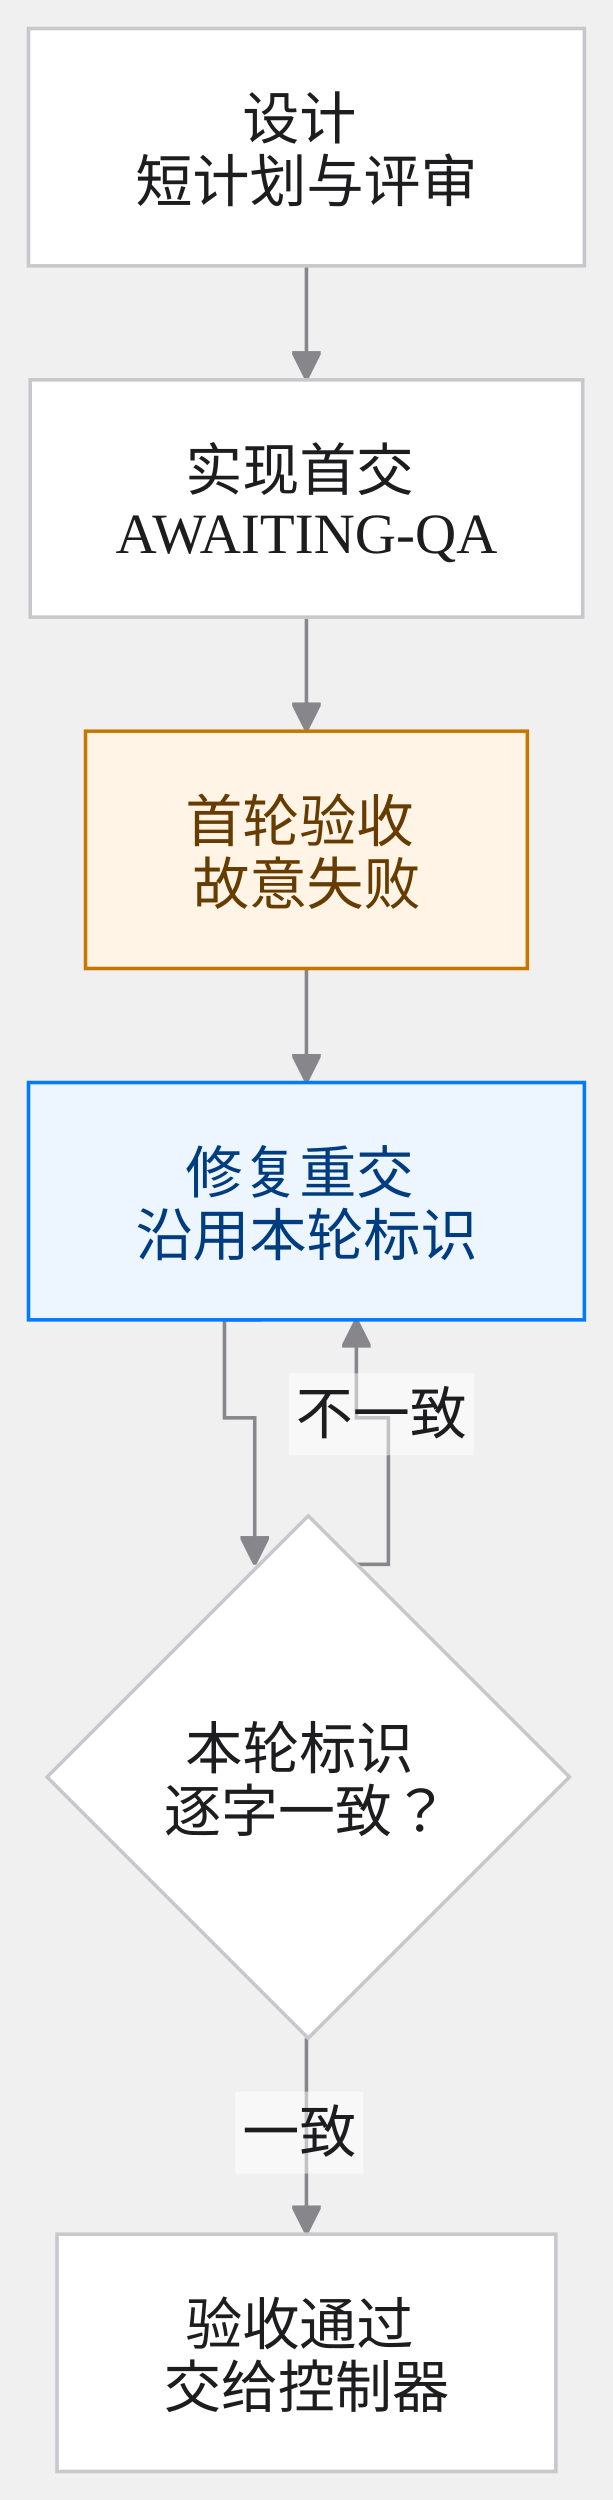
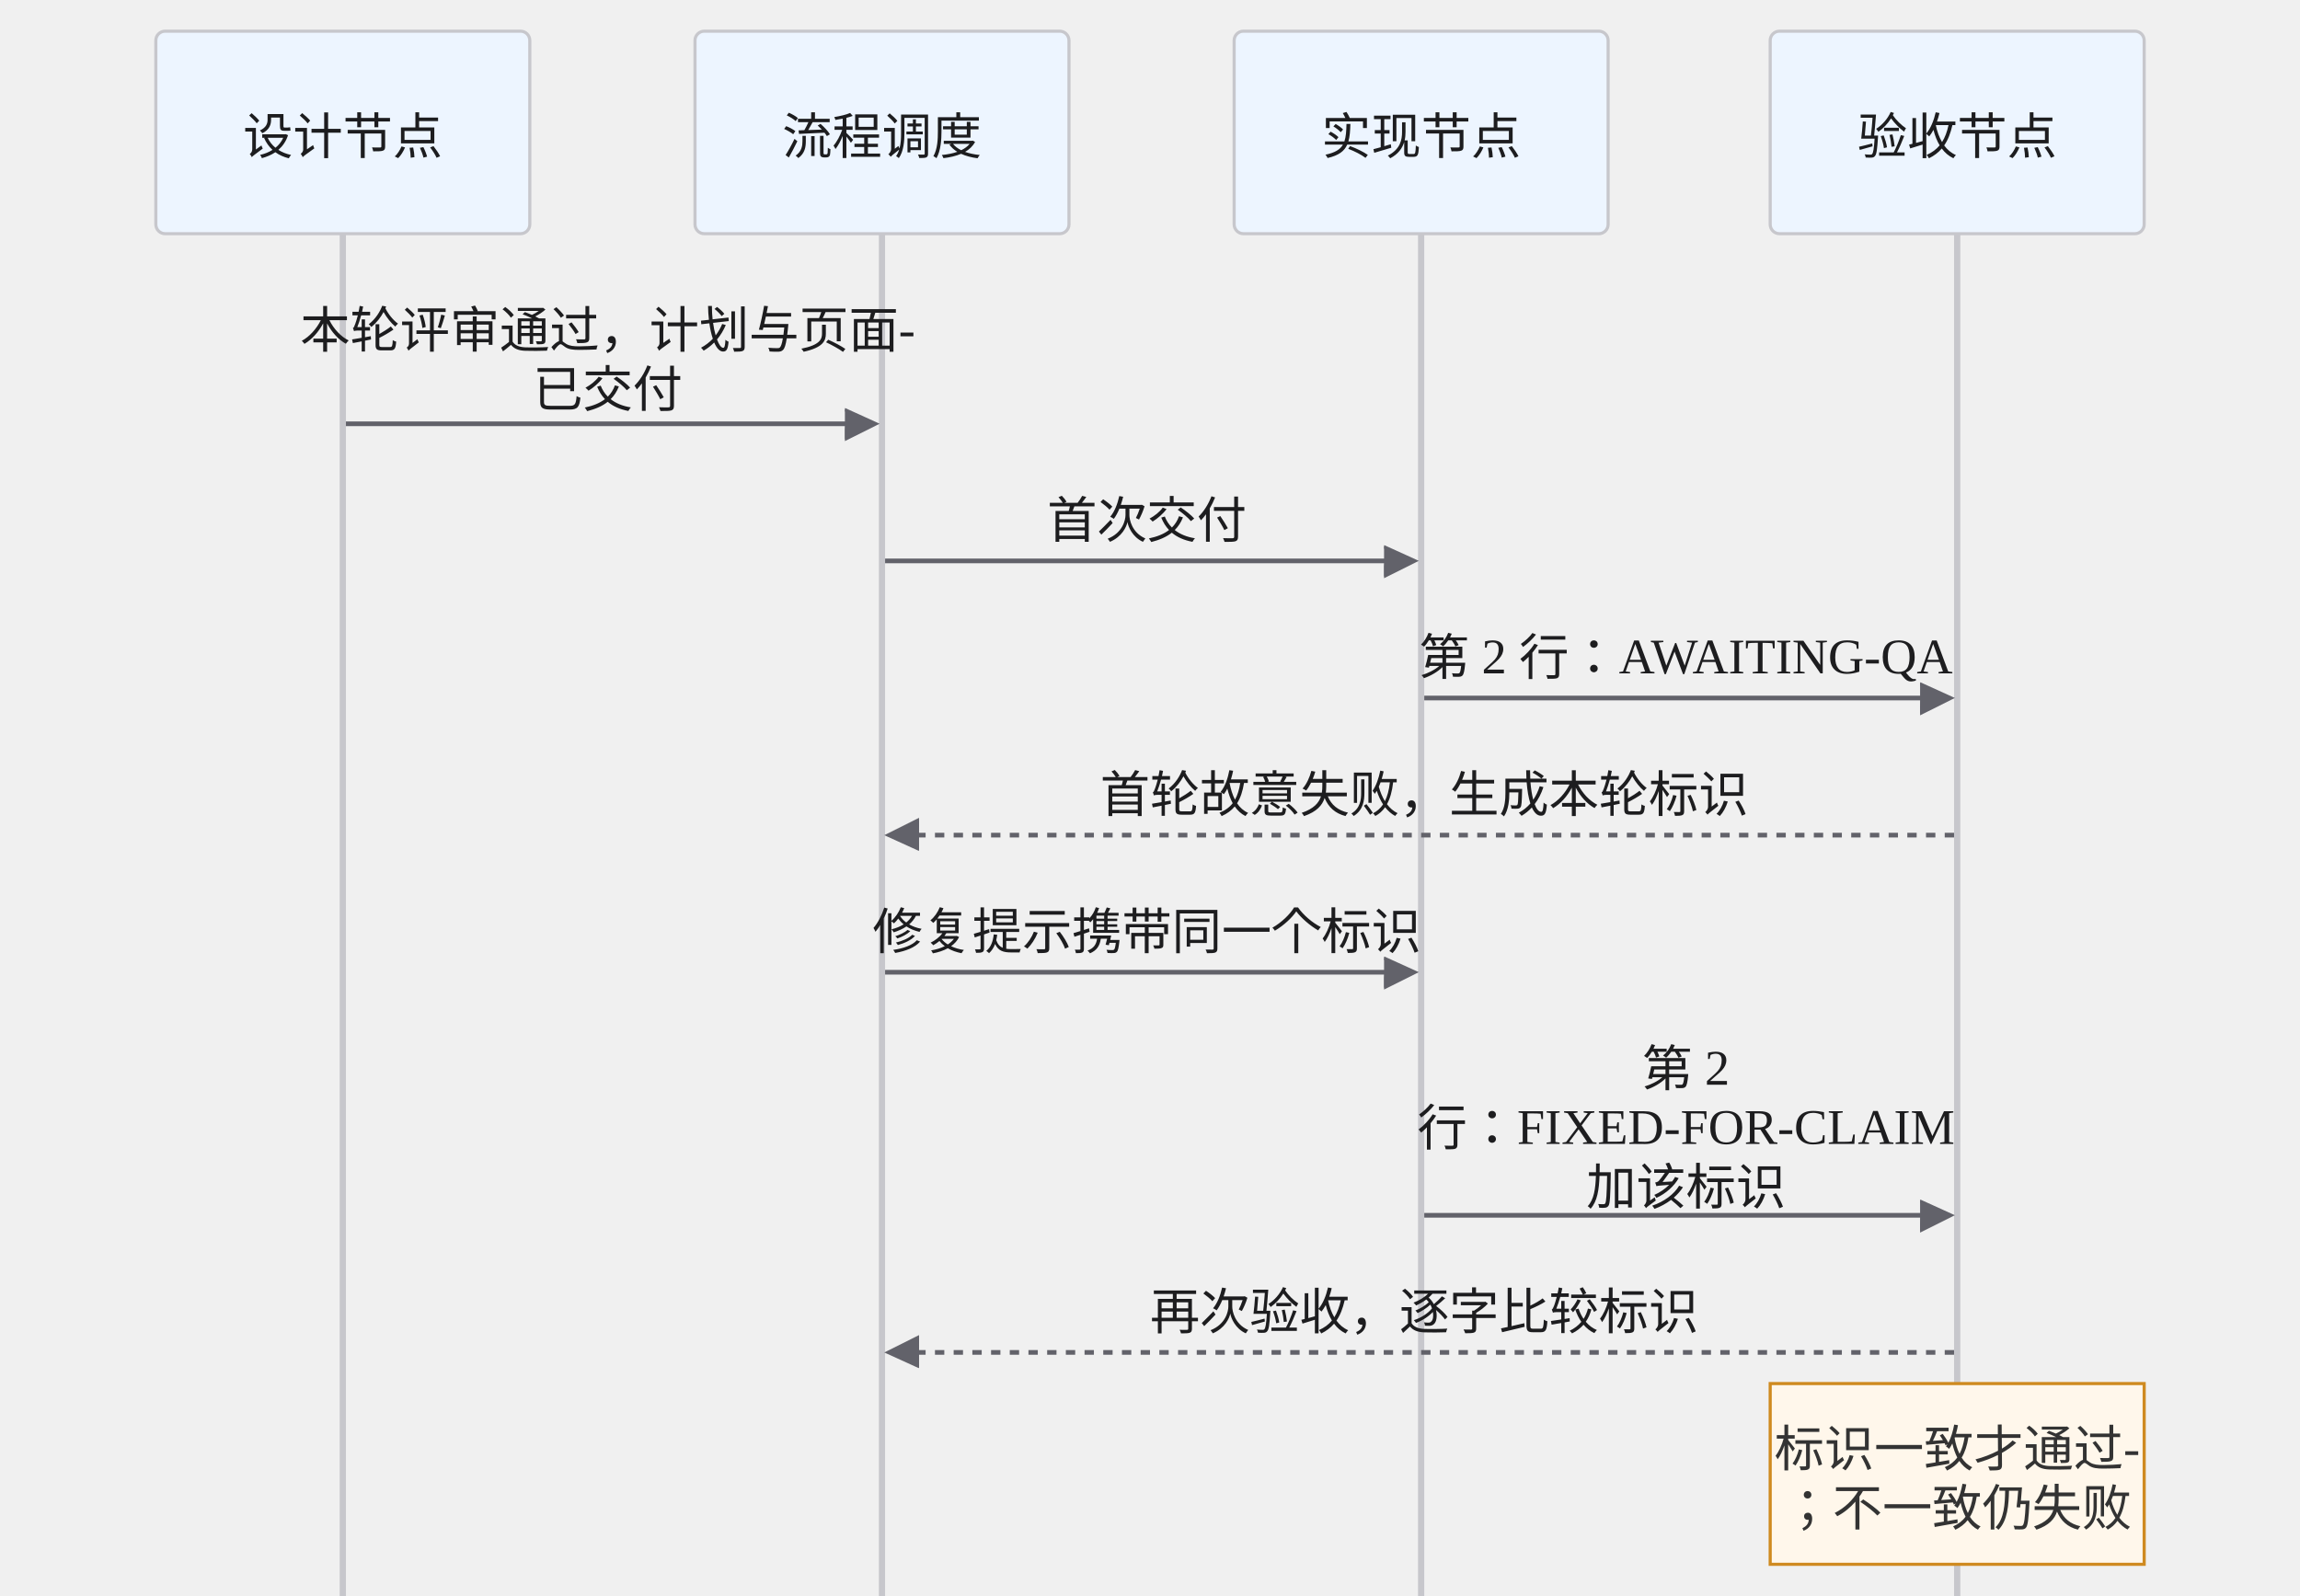
- <svg xmlns="http://www.w3.org/2000/svg" id="FLY-3227-d1" width="100%" class="flowchart" style="max-width: 172px; background-color: white;" viewBox="0 0 172 701.6" role="img" aria-labelledby="FLY-3227-d1-title FLY-3227-d1-desc">
-   <style>#FLY-3227-d1{font-size:16px;fill:#1d1d1f;}@keyframes edge-animation-frame{from{stroke-dashoffset:0;}}@keyframes dash{to{stroke-dashoffset:0;}}#FLY-3227-d1 .edge-animation-slow{stroke-dasharray:9,5!important;stroke-dashoffset:900;animation:dash 50s linear infinite;stroke-linecap:round;}#FLY-3227-d1 .edge-animation-fast{stroke-dasharray:9,5!important;stroke-dashoffset:900;animation:dash 20s linear infinite;stroke-linecap:round;}#FLY-3227-d1 .error-icon{fill:hsl(180, 0%, 100%);}#FLY-3227-d1 .error-text{fill:rgb(0, 0, 0);stroke:rgb(0, 0, 0);}#FLY-3227-d1 .edge-thickness-normal{stroke-width:1px;}#FLY-3227-d1 .edge-thickness-thick{stroke-width:3.5px;}#FLY-3227-d1 .edge-pattern-solid{stroke-dasharray:0;}#FLY-3227-d1 .edge-thickness-invisible{stroke-width:0;fill:none;}#FLY-3227-d1 .edge-pattern-dashed{stroke-dasharray:3;}#FLY-3227-d1 .edge-pattern-dotted{stroke-dasharray:2;}#FLY-3227-d1 .marker{fill:#86868b;stroke:#86868b;}#FLY-3227-d1 .marker.cross{stroke:#86868b;}#FLY-3227-d1 svg{font-size:16px;}#FLY-3227-d1 p{margin:0;}#FLY-3227-d1 .label{color:#1d1d1f;}#FLY-3227-d1 .cluster-label text{fill:rgb(0, 0, 0);}#FLY-3227-d1 .cluster-label span{color:rgb(0, 0, 0);}#FLY-3227-d1 .cluster-label span p{background-color:transparent;}#FLY-3227-d1 .label text,#FLY-3227-d1 span{fill:#1d1d1f;color:#1d1d1f;}#FLY-3227-d1 .node rect,#FLY-3227-d1 .node circle,#FLY-3227-d1 .node ellipse,#FLY-3227-d1 .node polygon,#FLY-3227-d1 .node path{fill:#ffffff;stroke:#c7c7cc;stroke-width:1px;}#FLY-3227-d1 .rough-node .label text,#FLY-3227-d1 .node .label text,#FLY-3227-d1 .image-shape .label,#FLY-3227-d1 .icon-shape .label{text-anchor:middle;}#FLY-3227-d1 .node .katex path{fill:#000;stroke:#000;stroke-width:1px;}#FLY-3227-d1 .rough-node .label,#FLY-3227-d1 .node .label,#FLY-3227-d1 .image-shape .label,#FLY-3227-d1 .icon-shape .label{text-align:center;}#FLY-3227-d1 .node.clickable{cursor:pointer;}#FLY-3227-d1 .root .anchor path{fill:#86868b!important;stroke-width:0;stroke:#86868b;}#FLY-3227-d1 .arrowheadPath{fill:#000000;}#FLY-3227-d1 .edgePath .path{stroke:#86868b;stroke-width:2.0px;}#FLY-3227-d1 .flowchart-link{stroke:#86868b;fill:none;}#FLY-3227-d1 .edgeLabel{background-color:hsl(-120, 0%, 100%);text-align:center;}#FLY-3227-d1 .edgeLabel p{background-color:hsl(-120, 0%, 100%);}#FLY-3227-d1 .edgeLabel rect{opacity:0.5;background-color:hsl(-120, 0%, 100%);fill:hsl(-120, 0%, 100%);}#FLY-3227-d1 .labelBkg{background-color:rgba(255, 255, 255, 0.5);}#FLY-3227-d1 .cluster rect{fill:hsl(180, 0%, 100%);stroke:hsl(180, 0%, 90%);stroke-width:1px;}#FLY-3227-d1 .cluster text{fill:rgb(0, 0, 0);}#FLY-3227-d1 .cluster span{color:rgb(0, 0, 0);}#FLY-3227-d1 div.mermaidTooltip{position:absolute;text-align:center;max-width:200px;padding:2px;font-size:12px;background:hsl(180, 0%, 100%);border:1px solid hsl(180, 0%, 90%);border-radius:2px;pointer-events:none;z-index:100;}#FLY-3227-d1 .flowchartTitleText{text-anchor:middle;font-size:18px;fill:#1d1d1f;}#FLY-3227-d1 rect.text{fill:none;stroke-width:0;}#FLY-3227-d1 .icon-shape,#FLY-3227-d1 .image-shape{background-color:hsl(-120, 0%, 100%);text-align:center;}#FLY-3227-d1 .icon-shape p,#FLY-3227-d1 .image-shape p{background-color:hsl(-120, 0%, 100%);padding:2px;}#FLY-3227-d1 .icon-shape rect,#FLY-3227-d1 .image-shape rect{opacity:0.5;background-color:hsl(-120, 0%, 100%);fill:hsl(-120, 0%, 100%);}#FLY-3227-d1 .label-icon{display:inline-block;height:1em;overflow:visible;vertical-align:-0.125em;}#FLY-3227-d1 .node .label-icon path{fill:currentColor;stroke:revert;stroke-width:revert;}#FLY-3227-d1 :root{--mermaid-font-family:"trebuchet ms",verdana,arial,sans-serif;}#FLY-3227-d1 .expected rect{fill:#fff4e5!important;stroke:#c77700!important;color:#663c00!important;}#FLY-3227-d1 .expected polygon{fill:#fff4e5!important;stroke:#c77700!important;color:#663c00!important;}#FLY-3227-d1 .expected ellipse{fill:#fff4e5!important;stroke:#c77700!important;color:#663c00!important;}#FLY-3227-d1 .expected circle{fill:#fff4e5!important;stroke:#c77700!important;color:#663c00!important;}#FLY-3227-d1 .expected path{fill:#fff4e5!important;stroke:#c77700!important;color:#663c00!important;}#FLY-3227-d1 .expected tspan{fill:#663c00!important;}#FLY-3227-d1 .repair rect{fill:#edf5ff!important;stroke:#007aff!important;color:#003d80!important;}#FLY-3227-d1 .repair polygon{fill:#edf5ff!important;stroke:#007aff!important;color:#003d80!important;}#FLY-3227-d1 .repair ellipse{fill:#edf5ff!important;stroke:#007aff!important;color:#003d80!important;}#FLY-3227-d1 .repair circle{fill:#edf5ff!important;stroke:#007aff!important;color:#003d80!important;}#FLY-3227-d1 .repair path{fill:#edf5ff!important;stroke:#007aff!important;color:#003d80!important;}#FLY-3227-d1 .repair tspan{fill:#003d80!important;}</style>
+ <svg xmlns="http://www.w3.org/2000/svg" role="img" aria-labelledby="FLY-3227-d1-title FLY-3227-d1-desc" id="FLY-3227-d1" width="100%" style="max-width: 738px; background-color: white;" viewBox="-50 -10 738 512">
  <g>
-     <marker id="FLY-3227-d1_flowchart-v2-pointEnd" class="marker flowchart-v2" viewBox="0 0 10 10" refX="5" refY="5" markerUnits="userSpaceOnUse" markerWidth="8" markerHeight="8" orient="auto">
-       <path d="M 0 0 L 10 5 L 0 10 z" class="arrowMarkerPath" style="stroke-width: 1; stroke-dasharray: 1, 0;" />
-     </marker>
-     <marker id="FLY-3227-d1_flowchart-v2-pointStart" class="marker flowchart-v2" viewBox="0 0 10 10" refX="4.5" refY="5" markerUnits="userSpaceOnUse" markerWidth="8" markerHeight="8" orient="auto">
-       <path d="M 0 5 L 10 10 L 10 0 z" class="arrowMarkerPath" style="stroke-width: 1; stroke-dasharray: 1, 0;" />
-     </marker>
-     <marker id="FLY-3227-d1_flowchart-v2-circleEnd" class="marker flowchart-v2" viewBox="0 0 10 10" refX="11" refY="5" markerUnits="userSpaceOnUse" markerWidth="11" markerHeight="11" orient="auto">
-       <circle cx="5" cy="5" r="5" class="arrowMarkerPath" style="stroke-width: 1; stroke-dasharray: 1, 0;" />
-     </marker>
-     <marker id="FLY-3227-d1_flowchart-v2-circleStart" class="marker flowchart-v2" viewBox="0 0 10 10" refX="-1" refY="5" markerUnits="userSpaceOnUse" markerWidth="11" markerHeight="11" orient="auto">
-       <circle cx="5" cy="5" r="5" class="arrowMarkerPath" style="stroke-width: 1; stroke-dasharray: 1, 0;" />
-     </marker>
-     <marker id="FLY-3227-d1_flowchart-v2-crossEnd" class="marker cross flowchart-v2" viewBox="0 0 11 11" refX="12" refY="5.2" markerUnits="userSpaceOnUse" markerWidth="11" markerHeight="11" orient="auto">
-       <path d="M 1,1 l 9,9 M 10,1 l -9,9" class="arrowMarkerPath" style="stroke-width: 2; stroke-dasharray: 1, 0;" />
-     </marker>
-     <marker id="FLY-3227-d1_flowchart-v2-crossStart" class="marker cross flowchart-v2" viewBox="0 0 11 11" refX="-1" refY="5.2" markerUnits="userSpaceOnUse" markerWidth="11" markerHeight="11" orient="auto">
-       <path d="M 1,1 l 9,9 M 10,1 l -9,9" class="arrowMarkerPath" style="stroke-width: 2; stroke-dasharray: 1, 0;" />
-     </marker>
-     <g class="root">
-       <g class="clusters" />
-       <g class="edgePaths">
-         <path d="M86,74.6L86,74.6L86,90.6L86,90.6L86,102.6" id="L_D_I_0" class="edge-thickness-normal edge-pattern-solid edge-thickness-normal edge-pattern-solid flowchart-link" style=";" data-edge="true" data-et="edge" data-id="L_D_I_0" data-points="W3sieCI6ODYsInkiOjc0LjU5OTk5ODQ3NDEyMTF9LHsieCI6ODYsInkiOjkwLjU5OTk5ODQ3NDEyMTF9LHsieCI6ODYsInkiOjEwNi41OTk5OTg0NzQxMjExfV0=" marker-end="url(#FLY-3227-d1_flowchart-v2-pointEnd)" />
-         <path d="M86,173.2L86,173.2L86,189.2L86,189.2L86,201.2" id="L_I_Q_0" class="edge-thickness-normal edge-pattern-solid edge-thickness-normal edge-pattern-solid flowchart-link" style=";" data-edge="true" data-et="edge" data-id="L_I_Q_0" data-points="W3sieCI6ODYsInkiOjE3My4xOTk5OTY5NDgyNDIyfSx7IngiOjg2LCJ5IjoxODkuMTk5OTk2OTQ4MjQyMn0seyJ4Ijo4NiwieSI6MjA1LjE5OTk5Njk0ODI0MjJ9XQ==" marker-end="url(#FLY-3227-d1_flowchart-v2-pointEnd)" />
-         <path d="M86,271.8L86,271.8L86,287.8L86,287.8L86,299.8" id="L_Q_F_0" class="edge-thickness-normal edge-pattern-solid edge-thickness-normal edge-pattern-solid flowchart-link" style=";" data-edge="true" data-et="edge" data-id="L_Q_F_0" data-points="W3sieCI6ODYsInkiOjI3MS43OTk5OTU0MjIzNjMzfSx7IngiOjg2LCJ5IjoyODcuNzk5OTk1NDIyMzYzM30seyJ4Ijo4NiwieSI6MzAzLjc5OTk5NTQyMjM2MzN9XQ==" marker-end="url(#FLY-3227-d1_flowchart-v2-pointEnd)" />
-         <path d="M73.403,370.4L63,370.4L63,397.9L71.492,397.9L71.492,435.118" id="L_F_R_0" class="edge-thickness-normal edge-pattern-solid edge-thickness-normal edge-pattern-solid flowchart-link" style=";" data-edge="true" data-et="edge" data-id="L_F_R_0" data-points="W3sieCI6NzMuNDAyOTYwNjU2ODU1NzQsInkiOjM3MC4zOTk5OTM4OTY0ODQ0fSx7IngiOjYzLCJ5IjozOTcuODk5OTkzODk2NDg0NH0seyJ4Ijo3Mi4zODIwNjc2MjAwOTg1NywieSI6NDM5LjAxNzkyNjI3NjM4NTh9XQ==" marker-end="url(#FLY-3227-d1_flowchart-v2-pointEnd)" />
-         <path d="M86,572L86,572L86,599.5L86,599.5L86,623" id="L_R_G_0" class="edge-thickness-normal edge-pattern-solid edge-thickness-normal edge-pattern-solid flowchart-link" style=";" data-edge="true" data-et="edge" data-id="L_R_G_0" data-points="W3sieCI6ODYsInkiOjU3Mn0seyJ4Ijo4NiwieSI6NTk5LjV9LHsieCI6ODYsInkiOjYyN31d" marker-end="url(#FLY-3227-d1_flowchart-v2-pointEnd)" />
-         <path d="M99.618,439.018L109,439.018L109,397.9L100.012,397.9L100.012,374.141" id="L_R_F_0" class="edge-thickness-normal edge-pattern-solid edge-thickness-normal edge-pattern-solid flowchart-link" style=";" data-edge="true" data-et="edge" data-id="L_R_F_0" data-points="W3sieCI6OTkuNjE3OTMyMzc5OTAxNDMsInkiOjQzOS4wMTc5MjYyNzYzODU4fSx7IngiOjEwOSwieSI6Mzk3Ljg5OTk5Mzg5NjQ4NDR9LHsieCI6OTguNTk3MDM5MzQzMTQ0MjYsInkiOjM3MC4zOTk5OTM4OTY0ODQ0fV0=" marker-end="url(#FLY-3227-d1_flowchart-v2-pointEnd)" />
-       </g>
-       <g class="edgeLabels">
-         <g>
-           <rect class="background" style="stroke: none" />
-         </g>
-         <g>
-           <rect class="background" style="stroke: none" />
-         </g>
-         <g>
-           <rect class="background" style="stroke: none" />
-         </g>
-         <g>
-           <rect class="background" style="stroke: none" />
-         </g>
-         <g class="edgeLabel">
-           <g class="label" data-id="L_D_I_0" transform="translate(0, 0)">
-             <text y="-10.1">
-               <tspan class="text-outer-tspan" x="0" y="-0.1em" dy="1.1em" />
-             </text>
-           </g>
-         </g>
-         <g class="edgeLabel">
-           <g class="label" data-id="L_I_Q_0" transform="translate(0, 0)">
-             <text y="-10.1">
-               <tspan class="text-outer-tspan" x="0" y="-0.1em" dy="1.1em" />
-             </text>
-           </g>
-         </g>
-         <g class="edgeLabel">
-           <g class="label" data-id="L_Q_F_0" transform="translate(0, 0)">
-             <text y="-10.1">
-               <tspan class="text-outer-tspan" x="0" y="-0.1em" dy="1.1em" />
-             </text>
-           </g>
-         </g>
-         <g class="edgeLabel">
-           <g class="label" data-id="L_F_R_0" transform="translate(0, 0)">
-             <text y="-10.1">
-               <tspan class="text-outer-tspan" x="0" y="-0.1em" dy="1.1em" />
-             </text>
-           </g>
-         </g>
-         <g class="edgeLabel" transform="translate(86, 599.5)">
-           <g class="label" data-id="L_R_G_0" transform="translate(-18, -11.5)">
-             <g>
-               <rect class="background" style="" x="-2" y="-1" width="36" height="23" />
-               <text y="-10.1" style="">
-                 <tspan class="text-outer-tspan" x="0" y="-0.1em" dy="1.1em">
-                   <tspan font-style="normal" class="text-inner-tspan" font-weight="normal">一致</tspan>
-                 </tspan>
-               </text>
-             </g>
-           </g>
-         </g>
-         <g class="edgeLabel" transform="translate(109, 397.9)">
-           <g class="label" data-id="L_R_F_0" transform="translate(-26, -11.5)">
-             <g>
-               <rect class="background" style="" x="-2" y="-1" width="52" height="23" />
-               <text y="-10.1" style="">
-                 <tspan class="text-outer-tspan" x="0" y="-0.1em" dy="1.1em">
-                   <tspan font-style="normal" class="text-inner-tspan" font-weight="normal">不一致</tspan>
-                 </tspan>
-               </text>
-             </g>
-           </g>
-         </g>
-       </g>
-       <g class="nodes">
-         <g class="node default" id="flowchart-D-0" transform="translate(86, 41.3)">
-           <rect class="basic label-container" style="" x="-78" y="-33.3" width="156" height="66.6" />
-           <g class="label" style="" transform="translate(0, -18.3)">
-             <rect />
-             <g>
-               <rect class="background" style="stroke: none" />
-               <text y="-10.1" style="">
-                 <tspan class="text-outer-tspan" x="0" y="-0.1em" dy="1.1em">
-                   <tspan font-style="normal" class="text-inner-tspan" font-weight="normal">设计</tspan>
-                 </tspan>
-                 <tspan class="text-outer-tspan" x="0" y="1em" dy="1.1em">
-                   <tspan font-style="normal" class="text-inner-tspan" font-weight="normal">短计划与评审</tspan>
-                 </tspan>
-               </text>
-             </g>
-           </g>
-         </g>
-         <g class="node default" id="flowchart-I-1" transform="translate(86, 139.9)">
-           <rect class="basic label-container" style="" x="-77.523" y="-33.3" width="155.047" height="66.6" />
-           <g class="label" style="" transform="translate(0, -18.3)">
-             <rect />
-             <g>
-               <rect class="background" style="stroke: none" />
-               <text y="-10.1" style="">
-                 <tspan class="text-outer-tspan" x="0" y="-0.1em" dy="1.1em">
-                   <tspan font-style="normal" class="text-inner-tspan" font-weight="normal">实现首交</tspan>
-                 </tspan>
-                 <tspan class="text-outer-tspan" x="0" y="1em" dy="1.1em">
-                   <tspan font-style="normal" class="text-inner-tspan" font-weight="normal">AWAITING-QA</tspan>
-                 </tspan>
-               </text>
-             </g>
-           </g>
-         </g>
-         <g class="node default expected" id="flowchart-Q-3" transform="translate(86, 238.5)">
-           <rect class="basic label-container" style="fill:#fff4e5 !important;stroke:#c77700 !important" x="-62" y="-33.3" width="124" height="66.6" />
-           <g class="label" style="color:#663c00 !important" transform="translate(0, -18.3)">
-             <rect />
-             <g>
-               <rect class="background" style="stroke: none" />
-               <text y="-10.1" style="fill:#663c00 !important">
-                 <tspan class="text-outer-tspan" x="0" y="-0.1em" dy="1.1em">
-                   <tspan font-style="normal" class="text-inner-tspan" font-weight="normal">首轮验收</tspan>
-                 </tspan>
-                 <tspan class="text-outer-tspan" x="0" y="1em" dy="1.1em">
-                   <tspan font-style="normal" class="text-inner-tspan" font-weight="normal">故意失败</tspan>
-                 </tspan>
-               </text>
-             </g>
-           </g>
-         </g>
-         <g class="node default repair" id="flowchart-F-5" transform="translate(86, 337.1)">
-           <rect class="basic label-container" style="fill:#edf5ff !important;stroke:#007aff !important" x="-78" y="-33.3" width="156" height="66.6" />
-           <g class="label" style="color:#003d80 !important" transform="translate(0, -18.3)">
-             <rect />
-             <g>
-               <rect class="background" style="stroke: none" />
-               <text y="-10.1" style="fill:#003d80 !important">
-                 <tspan class="text-outer-tspan" x="0" y="-0.1em" dy="1.1em">
-                   <tspan font-style="normal" class="text-inner-tspan" font-weight="normal">修复重交</tspan>
-                 </tspan>
-                 <tspan class="text-outer-tspan" x="0" y="1em" dy="1.1em">
-                   <tspan font-style="normal" class="text-inner-tspan" font-weight="normal">沿用本轮标识</tspan>
-                 </tspan>
-               </text>
-             </g>
-           </g>
-         </g>
-         <g class="node default" id="flowchart-R-7" transform="translate(86, 498.7)">
-           <polygon points="73.3,0 146.6,-73.3 73.3,-146.6 0,-73.3" class="label-container" transform="translate(-72.8, 73.3)" />
-           <g class="label" style="" transform="translate(0, -18.3)">
-             <rect />
-             <g>
-               <rect class="background" style="stroke: none" />
-               <text y="-10.1" style="">
-                 <tspan class="text-outer-tspan" x="0" y="-0.1em" dy="1.1em">
-                   <tspan font-style="normal" class="text-inner-tspan" font-weight="normal">本轮标识</tspan>
-                 </tspan>
-                 <tspan class="text-outer-tspan" x="0" y="1em" dy="1.1em">
-                   <tspan font-style="normal" class="text-inner-tspan" font-weight="normal">逐字一致？</tspan>
-                 </tspan>
-               </text>
-             </g>
-           </g>
-         </g>
-         <g class="node default" id="flowchart-G-9" transform="translate(86, 660.3)">
-           <rect class="basic label-container" style="" x="-70" y="-33.3" width="140" height="66.6" />
-           <g class="label" style="" transform="translate(0, -18.3)">
-             <rect />
-             <g>
-               <rect class="background" style="stroke: none" />
-               <text y="-10.1" style="">
-                 <tspan class="text-outer-tspan" x="0" y="-0.1em" dy="1.1em">
-                   <tspan font-style="normal" class="text-inner-tspan" font-weight="normal">验收通过</tspan>
-                 </tspan>
-                 <tspan class="text-outer-tspan" x="0" y="1em" dy="1.1em">
-                   <tspan font-style="normal" class="text-inner-tspan" font-weight="normal">交给控制器</tspan>
-                 </tspan>
-               </text>
-             </g>
-           </g>
-         </g>
-       </g>
+     <line id="actor3" x1="578" y1="65" x2="578" y2="2000" class="actor-line 200" stroke-width="0.5px" stroke="#999" name="Q" />
+     <g id="root-3">
+       <rect x="518" y="0" fill="#eaeaea" stroke="#666" width="120" height="65" name="Q" rx="3" ry="3" class="actor actor-top" />
+       <text x="578" y="32.5" dominant-baseline="central" alignment-baseline="central" class="actor actor-box" style="text-anchor: middle; font-size: 16px; font-weight: 400;">
+         <tspan x="578" dy="0">验收节点</tspan>
+       </text>
    </g>
  </g>
+   <g>
+     <line id="actor2" x1="406" y1="65" x2="406" y2="2000" class="actor-line 200" stroke-width="0.5px" stroke="#999" name="I" />
+     <g id="root-2">
+       <rect x="346" y="0" fill="#eaeaea" stroke="#666" width="120" height="65" name="I" rx="3" ry="3" class="actor actor-top" />
+       <text x="406" y="32.5" dominant-baseline="central" alignment-baseline="central" class="actor actor-box" style="text-anchor: middle; font-size: 16px; font-weight: 400;">
+         <tspan x="406" dy="0">实现节点</tspan>
+       </text>
+     </g>
+   </g>
+   <g>
+     <line id="actor1" x1="233" y1="65" x2="233" y2="2000" class="actor-line 200" stroke-width="0.5px" stroke="#999" name="C" />
+     <g id="root-1">
+       <rect x="173" y="0" fill="#eaeaea" stroke="#666" width="120" height="65" name="C" rx="3" ry="3" class="actor actor-top" />
+       <text x="233" y="32.5" dominant-baseline="central" alignment-baseline="central" class="actor actor-box" style="text-anchor: middle; font-size: 16px; font-weight: 400;">
+         <tspan x="233" dy="0">流程调度</tspan>
+       </text>
+     </g>
+   </g>
+   <g>
+     <line id="actor0" x1="60" y1="65" x2="60" y2="2000" class="actor-line 200" stroke-width="0.5px" stroke="#999" name="D" />
+     <g id="root-0">
+       <rect x="0" y="0" fill="#eaeaea" stroke="#666" width="120" height="65" name="D" rx="3" ry="3" class="actor actor-top" />
+       <text x="60" y="32.5" dominant-baseline="central" alignment-baseline="central" class="actor actor-box" style="text-anchor: middle; font-size: 16px; font-weight: 400;">
+         <tspan x="60" dy="0">设计节点</tspan>
+       </text>
+     </g>
+   </g>
+   <style>#FLY-3227-d1{font-size:16px;fill:#1d1d1f;}@keyframes edge-animation-frame{from{stroke-dashoffset:0;}}@keyframes dash{to{stroke-dashoffset:0;}}#FLY-3227-d1 .edge-animation-slow{stroke-dasharray:9,5!important;stroke-dashoffset:900;animation:dash 50s linear infinite;stroke-linecap:round;}#FLY-3227-d1 .edge-animation-fast{stroke-dasharray:9,5!important;stroke-dashoffset:900;animation:dash 20s linear infinite;stroke-linecap:round;}#FLY-3227-d1 .error-icon{fill:hsl(180, 0%, 100%);}#FLY-3227-d1 .error-text{fill:rgb(0, 0, 0);stroke:rgb(0, 0, 0);}#FLY-3227-d1 .edge-thickness-normal{stroke-width:1px;}#FLY-3227-d1 .edge-thickness-thick{stroke-width:3.5px;}#FLY-3227-d1 .edge-pattern-solid{stroke-dasharray:0;}#FLY-3227-d1 .edge-thickness-invisible{stroke-width:0;fill:none;}#FLY-3227-d1 .edge-pattern-dashed{stroke-dasharray:3;}#FLY-3227-d1 .edge-pattern-dotted{stroke-dasharray:2;}#FLY-3227-d1 .marker{fill:#86868b;stroke:#86868b;}#FLY-3227-d1 .marker.cross{stroke:#86868b;}#FLY-3227-d1 svg{font-size:16px;}#FLY-3227-d1 p{margin:0;}#FLY-3227-d1 .actor{stroke:#c7c7cc;fill:#edf5ff;}#FLY-3227-d1 text.actor&gt;tspan{fill:#1d1d1f;stroke:none;}#FLY-3227-d1 .actor-line{stroke:#c7c7cc;}#FLY-3227-d1 .innerArc{stroke-width:1.5;stroke-dasharray:none;}#FLY-3227-d1 .messageLine0{stroke-width:1.5;stroke-dasharray:none;stroke:#62626a;}#FLY-3227-d1 .messageLine1{stroke-width:1.5;stroke-dasharray:2,2;stroke:#62626a;}#FLY-3227-d1 #arrowhead path{fill:#62626a;stroke:#62626a;}#FLY-3227-d1 .sequenceNumber{fill:#797974;}#FLY-3227-d1 #sequencenumber{fill:#62626a;}#FLY-3227-d1 #crosshead path{fill:#62626a;stroke:#62626a;}#FLY-3227-d1 .messageText{fill:#1d1d1f;stroke:none;}#FLY-3227-d1 .labelBox{stroke:#c7c7cc;fill:#edf5ff;}#FLY-3227-d1 .labelText,#FLY-3227-d1 .labelText&gt;tspan{fill:#1d1d1f;stroke:none;}#FLY-3227-d1 .loopText,#FLY-3227-d1 .loopText&gt;tspan{fill:#1d1d1f;stroke:none;}#FLY-3227-d1 .loopLine{stroke-width:2px;stroke-dasharray:2,2;stroke:#c7c7cc;fill:#c7c7cc;}#FLY-3227-d1 .note{stroke:#cf8a20;fill:#fff7eb;}#FLY-3227-d1 .noteText,#FLY-3227-d1 .noteText&gt;tspan{fill:#333;stroke:none;}#FLY-3227-d1 .activation0{fill:hsl(-120, 0%, 100%);stroke:hsl(-120, 0%, 90%);}#FLY-3227-d1 .activation1{fill:hsl(-120, 0%, 100%);stroke:hsl(-120, 0%, 90%);}#FLY-3227-d1 .activation2{fill:hsl(-120, 0%, 100%);stroke:hsl(-120, 0%, 90%);}#FLY-3227-d1 .actorPopupMenu{position:absolute;}#FLY-3227-d1 .actorPopupMenuPanel{position:absolute;fill:#edf5ff;box-shadow:0px 8px 16px 0px rgba(0,0,0,0.2);filter:drop-shadow(3px 5px 2px rgb(0 0 0 / 0.4));}#FLY-3227-d1 .actor-man line{stroke:#c7c7cc;fill:#edf5ff;}#FLY-3227-d1 .actor-man circle,#FLY-3227-d1 line{stroke:#c7c7cc;fill:#edf5ff;stroke-width:2px;}#FLY-3227-d1 :root{--mermaid-font-family:"trebuchet ms",verdana,arial,sans-serif;}</style>
+   <g />
+   <defs>
+     <symbol id="computer" width="24" height="24">
+       <path transform="scale(.5)" d="M2 2v13h20v-13h-20zm18 11h-16v-9h16v9zm-10.228 6l.466-1h3.524l.467 1h-4.457zm14.228 3h-24l2-6h2.104l-1.33 4h18.45l-1.297-4h2.073l2 6zm-5-10h-14v-7h14v7z" />
+     </symbol>
+   </defs>
+   <defs>
+     <symbol id="database" fill-rule="evenodd" clip-rule="evenodd">
+       <path transform="scale(.5)" d="M12.258.001l.256.004.255.005.253.008.251.01.249.012.247.015.246.016.242.019.241.02.239.023.236.024.233.027.231.028.229.031.225.032.223.034.22.036.217.038.214.04.211.041.208.043.205.045.201.046.198.048.194.05.191.051.187.053.183.054.18.056.175.057.172.059.168.06.163.061.16.063.155.064.15.066.074.033.073.033.071.034.07.034.069.035.068.035.067.035.066.035.064.036.064.036.062.036.06.036.06.037.058.037.058.037.055.038.055.038.053.038.052.038.051.039.05.039.048.039.047.039.045.04.044.04.043.04.041.04.04.041.039.041.037.041.036.041.034.041.033.042.032.042.03.042.029.042.027.042.026.043.024.043.023.043.021.043.02.043.018.044.017.043.015.044.013.044.012.044.011.045.009.044.007.045.006.045.004.045.002.045.001.045v17l-.001.045-.002.045-.004.045-.006.045-.007.045-.009.044-.011.045-.012.044-.013.044-.015.044-.017.043-.018.044-.02.043-.021.043-.023.043-.024.043-.026.043-.027.042-.029.042-.03.042-.032.042-.033.042-.034.041-.036.041-.037.041-.039.041-.04.041-.041.04-.043.04-.044.04-.045.04-.047.039-.048.039-.05.039-.051.039-.052.038-.053.038-.055.038-.055.038-.058.037-.058.037-.06.037-.06.036-.062.036-.064.036-.064.036-.066.035-.067.035-.068.035-.069.035-.07.034-.071.034-.073.033-.074.033-.15.066-.155.064-.16.063-.163.061-.168.06-.172.059-.175.057-.18.056-.183.054-.187.053-.191.051-.194.05-.198.048-.201.046-.205.045-.208.043-.211.041-.214.04-.217.038-.22.036-.223.034-.225.032-.229.031-.231.028-.233.027-.236.024-.239.023-.241.02-.242.019-.246.016-.247.015-.249.012-.251.01-.253.008-.255.005-.256.004-.258.001-.258-.001-.256-.004-.255-.005-.253-.008-.251-.01-.249-.012-.247-.015-.245-.016-.243-.019-.241-.02-.238-.023-.236-.024-.234-.027-.231-.028-.228-.031-.226-.032-.223-.034-.22-.036-.217-.038-.214-.04-.211-.041-.208-.043-.204-.045-.201-.046-.198-.048-.195-.05-.19-.051-.187-.053-.184-.054-.179-.056-.176-.057-.172-.059-.167-.06-.164-.061-.159-.063-.155-.064-.151-.066-.074-.033-.072-.033-.072-.034-.07-.034-.069-.035-.068-.035-.067-.035-.066-.035-.064-.036-.063-.036-.062-.036-.061-.036-.06-.037-.058-.037-.057-.037-.056-.038-.055-.038-.053-.038-.052-.038-.051-.039-.049-.039-.049-.039-.046-.039-.046-.04-.044-.04-.043-.04-.041-.04-.04-.041-.039-.041-.037-.041-.036-.041-.034-.041-.033-.042-.032-.042-.03-.042-.029-.042-.027-.042-.026-.043-.024-.043-.023-.043-.021-.043-.02-.043-.018-.044-.017-.043-.015-.044-.013-.044-.012-.044-.011-.045-.009-.044-.007-.045-.006-.045-.004-.045-.002-.045-.001-.045v-17l.001-.045.002-.045.004-.045.006-.045.007-.045.009-.044.011-.045.012-.044.013-.044.015-.044.017-.043.018-.044.02-.043.021-.043.023-.043.024-.043.026-.043.027-.042.029-.042.03-.042.032-.042.033-.042.034-.041.036-.041.037-.041.039-.041.04-.041.041-.04.043-.04.044-.04.046-.04.046-.039.049-.039.049-.039.051-.039.052-.038.053-.038.055-.038.056-.038.057-.037.058-.037.06-.037.061-.036.062-.036.063-.036.064-.036.066-.035.067-.035.068-.035.069-.035.07-.034.072-.034.072-.033.074-.033.151-.066.155-.064.159-.063.164-.061.167-.06.172-.059.176-.057.179-.056.184-.054.187-.053.19-.051.195-.05.198-.048.201-.046.204-.045.208-.043.211-.041.214-.04.217-.038.22-.036.223-.034.226-.032.228-.031.231-.028.234-.027.236-.024.238-.023.241-.02.243-.019.245-.016.247-.015.249-.012.251-.01.253-.008.255-.005.256-.004.258-.001.258.001zm-9.258 20.499v.01l.001.021.003.021.004.022.005.021.006.022.007.022.009.023.01.022.011.023.012.023.013.023.015.023.016.024.017.023.018.024.019.024.021.024.022.025.023.024.024.025.052.049.056.05.061.051.066.051.07.051.075.051.079.052.084.052.088.052.092.052.097.052.102.051.105.052.11.052.114.051.119.051.123.051.127.05.131.05.135.05.139.048.144.049.147.047.152.047.155.047.16.045.163.045.167.043.171.043.176.041.178.041.183.039.187.039.19.037.194.035.197.035.202.033.204.031.209.03.212.029.216.027.219.025.222.024.226.021.23.02.233.018.236.016.24.015.243.012.246.01.249.008.253.005.256.004.259.001.26-.001.257-.004.254-.005.25-.008.247-.011.244-.012.241-.014.237-.016.233-.018.231-.021.226-.021.224-.024.22-.026.216-.027.212-.028.21-.031.205-.031.202-.034.198-.034.194-.036.191-.037.187-.039.183-.04.179-.04.175-.042.172-.043.168-.044.163-.045.16-.046.155-.046.152-.047.148-.048.143-.049.139-.049.136-.05.131-.05.126-.05.123-.051.118-.052.114-.051.11-.052.106-.052.101-.052.096-.052.092-.052.088-.053.083-.051.079-.052.074-.052.07-.051.065-.051.06-.051.056-.05.051-.05.023-.024.023-.025.021-.024.02-.024.019-.024.018-.024.017-.024.015-.023.014-.024.013-.023.012-.023.01-.023.01-.022.008-.022.006-.022.006-.022.004-.022.004-.021.001-.021.001-.021v-4.127l-.077.055-.08.053-.083.054-.085.053-.087.052-.09.052-.093.051-.095.05-.097.05-.1.049-.102.049-.105.048-.106.047-.109.047-.111.046-.114.045-.115.045-.118.044-.12.043-.122.042-.124.042-.126.041-.128.04-.13.04-.132.038-.134.038-.135.037-.138.037-.139.035-.142.035-.143.034-.144.033-.147.032-.148.031-.15.03-.151.03-.153.029-.154.027-.156.027-.158.026-.159.025-.161.024-.162.023-.163.022-.165.021-.166.02-.167.019-.169.018-.169.017-.171.016-.173.015-.173.014-.175.013-.175.012-.177.011-.178.01-.179.008-.179.008-.181.006-.182.005-.182.004-.184.003-.184.002h-.37l-.184-.002-.184-.003-.182-.004-.182-.005-.181-.006-.179-.008-.179-.008-.178-.01-.176-.011-.176-.012-.175-.013-.173-.014-.172-.015-.171-.016-.17-.017-.169-.018-.167-.019-.166-.02-.165-.021-.163-.022-.162-.023-.161-.024-.159-.025-.157-.026-.156-.027-.155-.027-.153-.029-.151-.03-.15-.03-.148-.031-.146-.032-.145-.033-.143-.034-.141-.035-.14-.035-.137-.037-.136-.037-.134-.038-.132-.038-.13-.04-.128-.04-.126-.041-.124-.042-.122-.042-.12-.044-.117-.043-.116-.045-.113-.045-.112-.046-.109-.047-.106-.047-.105-.048-.102-.049-.1-.049-.097-.05-.095-.05-.093-.052-.09-.051-.087-.052-.085-.053-.083-.054-.08-.054-.077-.054v4.127zm0-5.654v.011l.001.021.003.021.004.021.005.022.006.022.007.022.009.022.01.022.011.023.012.023.013.023.015.024.016.023.017.024.018.024.019.024.021.024.022.024.023.025.024.024.052.05.056.05.061.05.066.051.07.051.075.052.079.051.084.052.088.052.092.052.097.052.102.052.105.052.11.051.114.051.119.052.123.05.127.051.131.05.135.049.139.049.144.048.147.048.152.047.155.046.16.045.163.045.167.044.171.042.176.042.178.04.183.04.187.038.19.037.194.036.197.034.202.033.204.032.209.03.212.028.216.027.219.025.222.024.226.022.23.02.233.018.236.016.24.014.243.012.246.01.249.008.253.006.256.003.259.001.26-.001.257-.003.254-.006.25-.008.247-.01.244-.012.241-.015.237-.016.233-.018.231-.02.226-.022.224-.024.22-.025.216-.027.212-.029.21-.03.205-.032.202-.033.198-.035.194-.036.191-.037.187-.039.183-.039.179-.041.175-.042.172-.043.168-.044.163-.045.16-.045.155-.047.152-.047.148-.048.143-.048.139-.05.136-.049.131-.05.126-.051.123-.051.118-.051.114-.052.11-.052.106-.052.101-.052.096-.052.092-.052.088-.052.083-.052.079-.052.074-.051.07-.052.065-.051.06-.05.056-.051.051-.049.023-.025.023-.024.021-.025.02-.024.019-.024.018-.024.017-.024.015-.023.014-.023.013-.024.012-.022.01-.023.01-.023.008-.022.006-.022.006-.022.004-.021.004-.022.001-.021.001-.021v-4.139l-.077.054-.08.054-.083.054-.085.052-.087.053-.09.051-.093.051-.095.051-.097.05-.1.049-.102.049-.105.048-.106.047-.109.047-.111.046-.114.045-.115.044-.118.044-.12.044-.122.042-.124.042-.126.041-.128.04-.13.039-.132.039-.134.038-.135.037-.138.036-.139.036-.142.035-.143.033-.144.033-.147.033-.148.031-.15.03-.151.03-.153.028-.154.028-.156.027-.158.026-.159.025-.161.024-.162.023-.163.022-.165.021-.166.02-.167.019-.169.018-.169.017-.171.016-.173.015-.173.014-.175.013-.175.012-.177.011-.178.009-.179.009-.179.007-.181.007-.182.005-.182.004-.184.003-.184.002h-.37l-.184-.002-.184-.003-.182-.004-.182-.005-.181-.007-.179-.007-.179-.009-.178-.009-.176-.011-.176-.012-.175-.013-.173-.014-.172-.015-.171-.016-.17-.017-.169-.018-.167-.019-.166-.02-.165-.021-.163-.022-.162-.023-.161-.024-.159-.025-.157-.026-.156-.027-.155-.028-.153-.028-.151-.03-.15-.03-.148-.031-.146-.033-.145-.033-.143-.033-.141-.035-.14-.036-.137-.036-.136-.037-.134-.038-.132-.039-.13-.039-.128-.04-.126-.041-.124-.042-.122-.043-.12-.043-.117-.044-.116-.044-.113-.046-.112-.046-.109-.046-.106-.047-.105-.048-.102-.049-.1-.049-.097-.05-.095-.051-.093-.051-.09-.051-.087-.053-.085-.052-.083-.054-.08-.054-.077-.054v4.139zm0-5.666v.011l.001.02.003.022.004.021.005.022.006.021.007.022.009.023.01.022.011.023.012.023.013.023.015.023.016.024.017.024.018.023.019.024.021.025.022.024.023.024.024.025.052.05.056.05.061.05.066.051.07.051.075.052.079.051.084.052.088.052.092.052.097.052.102.052.105.051.11.052.114.051.119.051.123.051.127.05.131.05.135.05.139.049.144.048.147.048.152.047.155.046.16.045.163.045.167.043.171.043.176.042.178.04.183.04.187.038.19.037.194.036.197.034.202.033.204.032.209.03.212.028.216.027.219.025.222.024.226.021.23.02.233.018.236.017.24.014.243.012.246.01.249.008.253.006.256.003.259.001.26-.001.257-.003.254-.006.25-.008.247-.01.244-.013.241-.014.237-.016.233-.018.231-.02.226-.022.224-.024.22-.025.216-.027.212-.029.21-.03.205-.032.202-.033.198-.035.194-.036.191-.037.187-.039.183-.039.179-.041.175-.042.172-.043.168-.044.163-.045.16-.045.155-.047.152-.047.148-.048.143-.049.139-.049.136-.049.131-.051.126-.05.123-.051.118-.052.114-.051.11-.052.106-.052.101-.052.096-.052.092-.052.088-.052.083-.052.079-.052.074-.052.07-.051.065-.051.06-.051.056-.05.051-.049.023-.025.023-.025.021-.024.02-.024.019-.024.018-.024.017-.024.015-.023.014-.024.013-.023.012-.023.01-.022.01-.023.008-.022.006-.022.006-.022.004-.022.004-.021.001-.021.001-.021v-4.153l-.077.054-.08.054-.083.053-.085.053-.087.053-.09.051-.093.051-.095.051-.097.05-.1.049-.102.048-.105.048-.106.048-.109.046-.111.046-.114.046-.115.044-.118.044-.12.043-.122.043-.124.042-.126.041-.128.04-.13.039-.132.039-.134.038-.135.037-.138.036-.139.036-.142.034-.143.034-.144.033-.147.032-.148.032-.15.03-.151.03-.153.028-.154.028-.156.027-.158.026-.159.024-.161.024-.162.023-.163.023-.165.021-.166.02-.167.019-.169.018-.169.017-.171.016-.173.015-.173.014-.175.013-.175.012-.177.01-.178.01-.179.009-.179.007-.181.006-.182.006-.182.004-.184.003-.184.001-.185.001-.185-.001-.184-.001-.184-.003-.182-.004-.182-.006-.181-.006-.179-.007-.179-.009-.178-.01-.176-.01-.176-.012-.175-.013-.173-.014-.172-.015-.171-.016-.17-.017-.169-.018-.167-.019-.166-.02-.165-.021-.163-.023-.162-.023-.161-.024-.159-.024-.157-.026-.156-.027-.155-.028-.153-.028-.151-.03-.15-.03-.148-.032-.146-.032-.145-.033-.143-.034-.141-.034-.14-.036-.137-.036-.136-.037-.134-.038-.132-.039-.13-.039-.128-.041-.126-.041-.124-.041-.122-.043-.12-.043-.117-.044-.116-.044-.113-.046-.112-.046-.109-.046-.106-.048-.105-.048-.102-.048-.1-.05-.097-.049-.095-.051-.093-.051-.09-.052-.087-.052-.085-.053-.083-.053-.08-.054-.077-.054v4.153zm8.74-8.179l-.257.004-.254.005-.25.008-.247.011-.244.012-.241.014-.237.016-.233.018-.231.021-.226.022-.224.023-.22.026-.216.027-.212.028-.21.031-.205.032-.202.033-.198.034-.194.036-.191.038-.187.038-.183.04-.179.041-.175.042-.172.043-.168.043-.163.045-.16.046-.155.046-.152.048-.148.048-.143.048-.139.049-.136.05-.131.05-.126.051-.123.051-.118.051-.114.052-.11.052-.106.052-.101.052-.096.052-.092.052-.088.052-.083.052-.079.052-.074.051-.07.052-.065.051-.06.05-.056.05-.051.05-.023.025-.023.024-.021.024-.02.025-.019.024-.018.024-.017.023-.015.024-.014.023-.013.023-.012.023-.01.023-.01.022-.008.022-.006.023-.006.021-.004.022-.004.021-.001.021-.001.021.001.021.001.021.004.021.004.022.006.021.006.023.008.022.01.022.01.023.012.023.013.023.014.023.015.024.017.023.018.024.019.024.02.025.021.024.023.024.023.025.051.05.056.05.06.05.065.051.07.052.074.051.079.052.083.052.088.052.092.052.096.052.101.052.106.052.11.052.114.052.118.051.123.051.126.051.131.05.136.05.139.049.143.048.148.048.152.048.155.046.16.046.163.045.168.043.172.043.175.042.179.041.183.04.187.038.191.038.194.036.198.034.202.033.205.032.21.031.212.028.216.027.22.026.224.023.226.022.231.021.233.018.237.016.241.014.244.012.247.011.25.008.254.005.257.004.26.001.26-.001.257-.004.254-.005.25-.008.247-.011.244-.012.241-.014.237-.016.233-.018.231-.021.226-.022.224-.023.22-.026.216-.027.212-.028.21-.031.205-.032.202-.033.198-.034.194-.036.191-.038.187-.038.183-.04.179-.041.175-.042.172-.043.168-.043.163-.045.16-.046.155-.046.152-.048.148-.048.143-.048.139-.049.136-.05.131-.05.126-.051.123-.051.118-.051.114-.052.11-.052.106-.052.101-.052.096-.052.092-.052.088-.052.083-.052.079-.052.074-.051.07-.052.065-.051.06-.05.056-.05.051-.05.023-.025.023-.024.021-.024.02-.025.019-.024.018-.024.017-.023.015-.024.014-.023.013-.023.012-.023.01-.023.01-.022.008-.022.006-.023.006-.021.004-.022.004-.021.001-.021.001-.021-.001-.021-.001-.021-.004-.021-.004-.022-.006-.021-.006-.023-.008-.022-.01-.022-.01-.023-.012-.023-.013-.023-.014-.023-.015-.024-.017-.023-.018-.024-.019-.024-.02-.025-.021-.024-.023-.024-.023-.025-.051-.05-.056-.05-.06-.05-.065-.051-.07-.052-.074-.051-.079-.052-.083-.052-.088-.052-.092-.052-.096-.052-.101-.052-.106-.052-.11-.052-.114-.052-.118-.051-.123-.051-.126-.051-.131-.05-.136-.05-.139-.049-.143-.048-.148-.048-.152-.048-.155-.046-.16-.046-.163-.045-.168-.043-.172-.043-.175-.042-.179-.041-.183-.04-.187-.038-.191-.038-.194-.036-.198-.034-.202-.033-.205-.032-.21-.031-.212-.028-.216-.027-.22-.026-.224-.023-.226-.022-.231-.021-.233-.018-.237-.016-.241-.014-.244-.012-.247-.011-.25-.008-.254-.005-.257-.004-.26-.001-.26.001z" />
+     </symbol>
+   </defs>
+   <defs>
+     <symbol id="clock" width="24" height="24">
+       <path transform="scale(.5)" d="M12 2c5.514 0 10 4.486 10 10s-4.486 10-10 10-10-4.486-10-10 4.486-10 10-10zm0-2c-6.627 0-12 5.373-12 12s5.373 12 12 12 12-5.373 12-12-5.373-12-12-12zm5.848 12.459c.202.038.202.333.001.372-1.907.361-6.045 1.111-6.547 1.111-.719 0-1.301-.582-1.301-1.301 0-.512.77-5.447 1.125-7.445.034-.192.312-.181.343.014l.985 6.238 5.394 1.011z" />
+     </symbol>
+   </defs>
+   <defs>
+     <marker id="arrowhead" refX="7.9" refY="5" markerUnits="userSpaceOnUse" markerWidth="12" markerHeight="12" orient="auto-start-reverse">
+       <path d="M -1 0 L 10 5 L 0 10 z" />
+     </marker>
+   </defs>
+   <defs>
+     <marker id="crosshead" markerWidth="15" markerHeight="8" orient="auto" refX="4" refY="4.5">
+       <path fill="none" stroke="#000000" stroke-width="1pt" d="M 1,2 L 6,7 M 6,2 L 1,7" style="stroke-dasharray: 0, 0;" />
+     </marker>
+   </defs>
+   <defs>
+     <marker id="filled-head" refX="15.5" refY="7" markerWidth="20" markerHeight="28" orient="auto">
+       <path d="M 18,7 L9,13 L14,7 L9,1 Z" />
+     </marker>
+   </defs>
+   <defs>
+     <marker id="sequencenumber" refX="15" refY="15" markerWidth="60" markerHeight="40" orient="auto">
+       <circle cx="15" cy="15" r="6" />
+     </marker>
+   </defs>
+   <g>
+     <rect x="518" y="434" fill="#EDF2AE" stroke="#666" width="120" height="58" class="note" />
+     <text x="578" y="439" text-anchor="middle" dominant-baseline="middle" alignment-baseline="middle" class="noteText" dy="1em" style="font-size: 16px; font-weight: 400;">
+       <tspan x="578">标识一致才通过-</tspan>
+     </text>
+     <text x="578" y="458" text-anchor="middle" dominant-baseline="middle" alignment-baseline="middle" class="noteText" dy="1em" style="font-size: 16px; font-weight: 400;">
+       <tspan x="578">；不一致仍失败</tspan>
+     </text>
+   </g>
+   <text x="145" y="80" text-anchor="middle" dominant-baseline="middle" alignment-baseline="middle" class="messageText" dy="1em" style="font-size: 16px; font-weight: 400;">本轮评审通过，计划与页面-</text>
+   <text x="145" y="99" text-anchor="middle" dominant-baseline="middle" alignment-baseline="middle" class="messageText" dy="1em" style="font-size: 16px; font-weight: 400;">已交付</text>
+   <line x1="61" y1="126" x2="229" y2="126" class="messageLine0" stroke-width="2" stroke="none" marker-end="url(#arrowhead)" style="fill: none;" />
+   <text x="318" y="141" text-anchor="middle" dominant-baseline="middle" alignment-baseline="middle" class="messageText" dy="1em" style="font-size: 16px; font-weight: 400;">首次交付</text>
+   <line x1="234" y1="170" x2="402" y2="170" class="messageLine0" stroke-width="2" stroke="none" marker-end="url(#arrowhead)" style="fill: none;" />
+   <text x="491" y="185" text-anchor="middle" dominant-baseline="middle" alignment-baseline="middle" class="messageText" dy="1em" style="font-size: 16px; font-weight: 400;">第 2 行：AWAITING-QA</text>
+   <line x1="407" y1="214" x2="574" y2="214" class="messageLine0" stroke-width="2" stroke="none" marker-end="url(#arrowhead)" style="fill: none;" />
+   <text x="407" y="229" text-anchor="middle" dominant-baseline="middle" alignment-baseline="middle" class="messageText" dy="1em" style="font-size: 16px; font-weight: 400;">首轮故意失败，生成本轮标识</text>
+   <line x1="577" y1="258" x2="237" y2="258" class="messageLine1" stroke-width="2" stroke="none" marker-end="url(#arrowhead)" style="stroke-dasharray: 3, 3; fill: none;" />
+   <text x="318" y="273" text-anchor="middle" dominant-baseline="middle" alignment-baseline="middle" class="messageText" dy="1em" style="font-size: 16px; font-weight: 400;">修复提示携带同一个标识</text>
+   <line x1="234" y1="302" x2="402" y2="302" class="messageLine0" stroke-width="2" stroke="none" marker-end="url(#arrowhead)" style="fill: none;" />
+   <text x="491" y="317" text-anchor="middle" dominant-baseline="middle" alignment-baseline="middle" class="messageText" dy="1em" style="font-size: 16px; font-weight: 400;">第 2</text>
+   <text x="491" y="336" text-anchor="middle" dominant-baseline="middle" alignment-baseline="middle" class="messageText" dy="1em" style="font-size: 16px; font-weight: 400;">行：FIXED-FOR-CLAIM</text>
+   <text x="491" y="355" text-anchor="middle" dominant-baseline="middle" alignment-baseline="middle" class="messageText" dy="1em" style="font-size: 16px; font-weight: 400;">加该标识</text>
+   <line x1="407" y1="380" x2="574" y2="380" class="messageLine0" stroke-width="2" stroke="none" marker-end="url(#arrowhead)" style="fill: none;" />
+   <text x="407" y="395" text-anchor="middle" dominant-baseline="middle" alignment-baseline="middle" class="messageText" dy="1em" style="font-size: 16px; font-weight: 400;">再次验收，逐字比较标识</text>
+   <line x1="577" y1="424" x2="237" y2="424" class="messageLine1" stroke-width="2" stroke="none" marker-end="url(#arrowhead)" style="stroke-dasharray: 3, 3; fill: none;" />
</svg>
